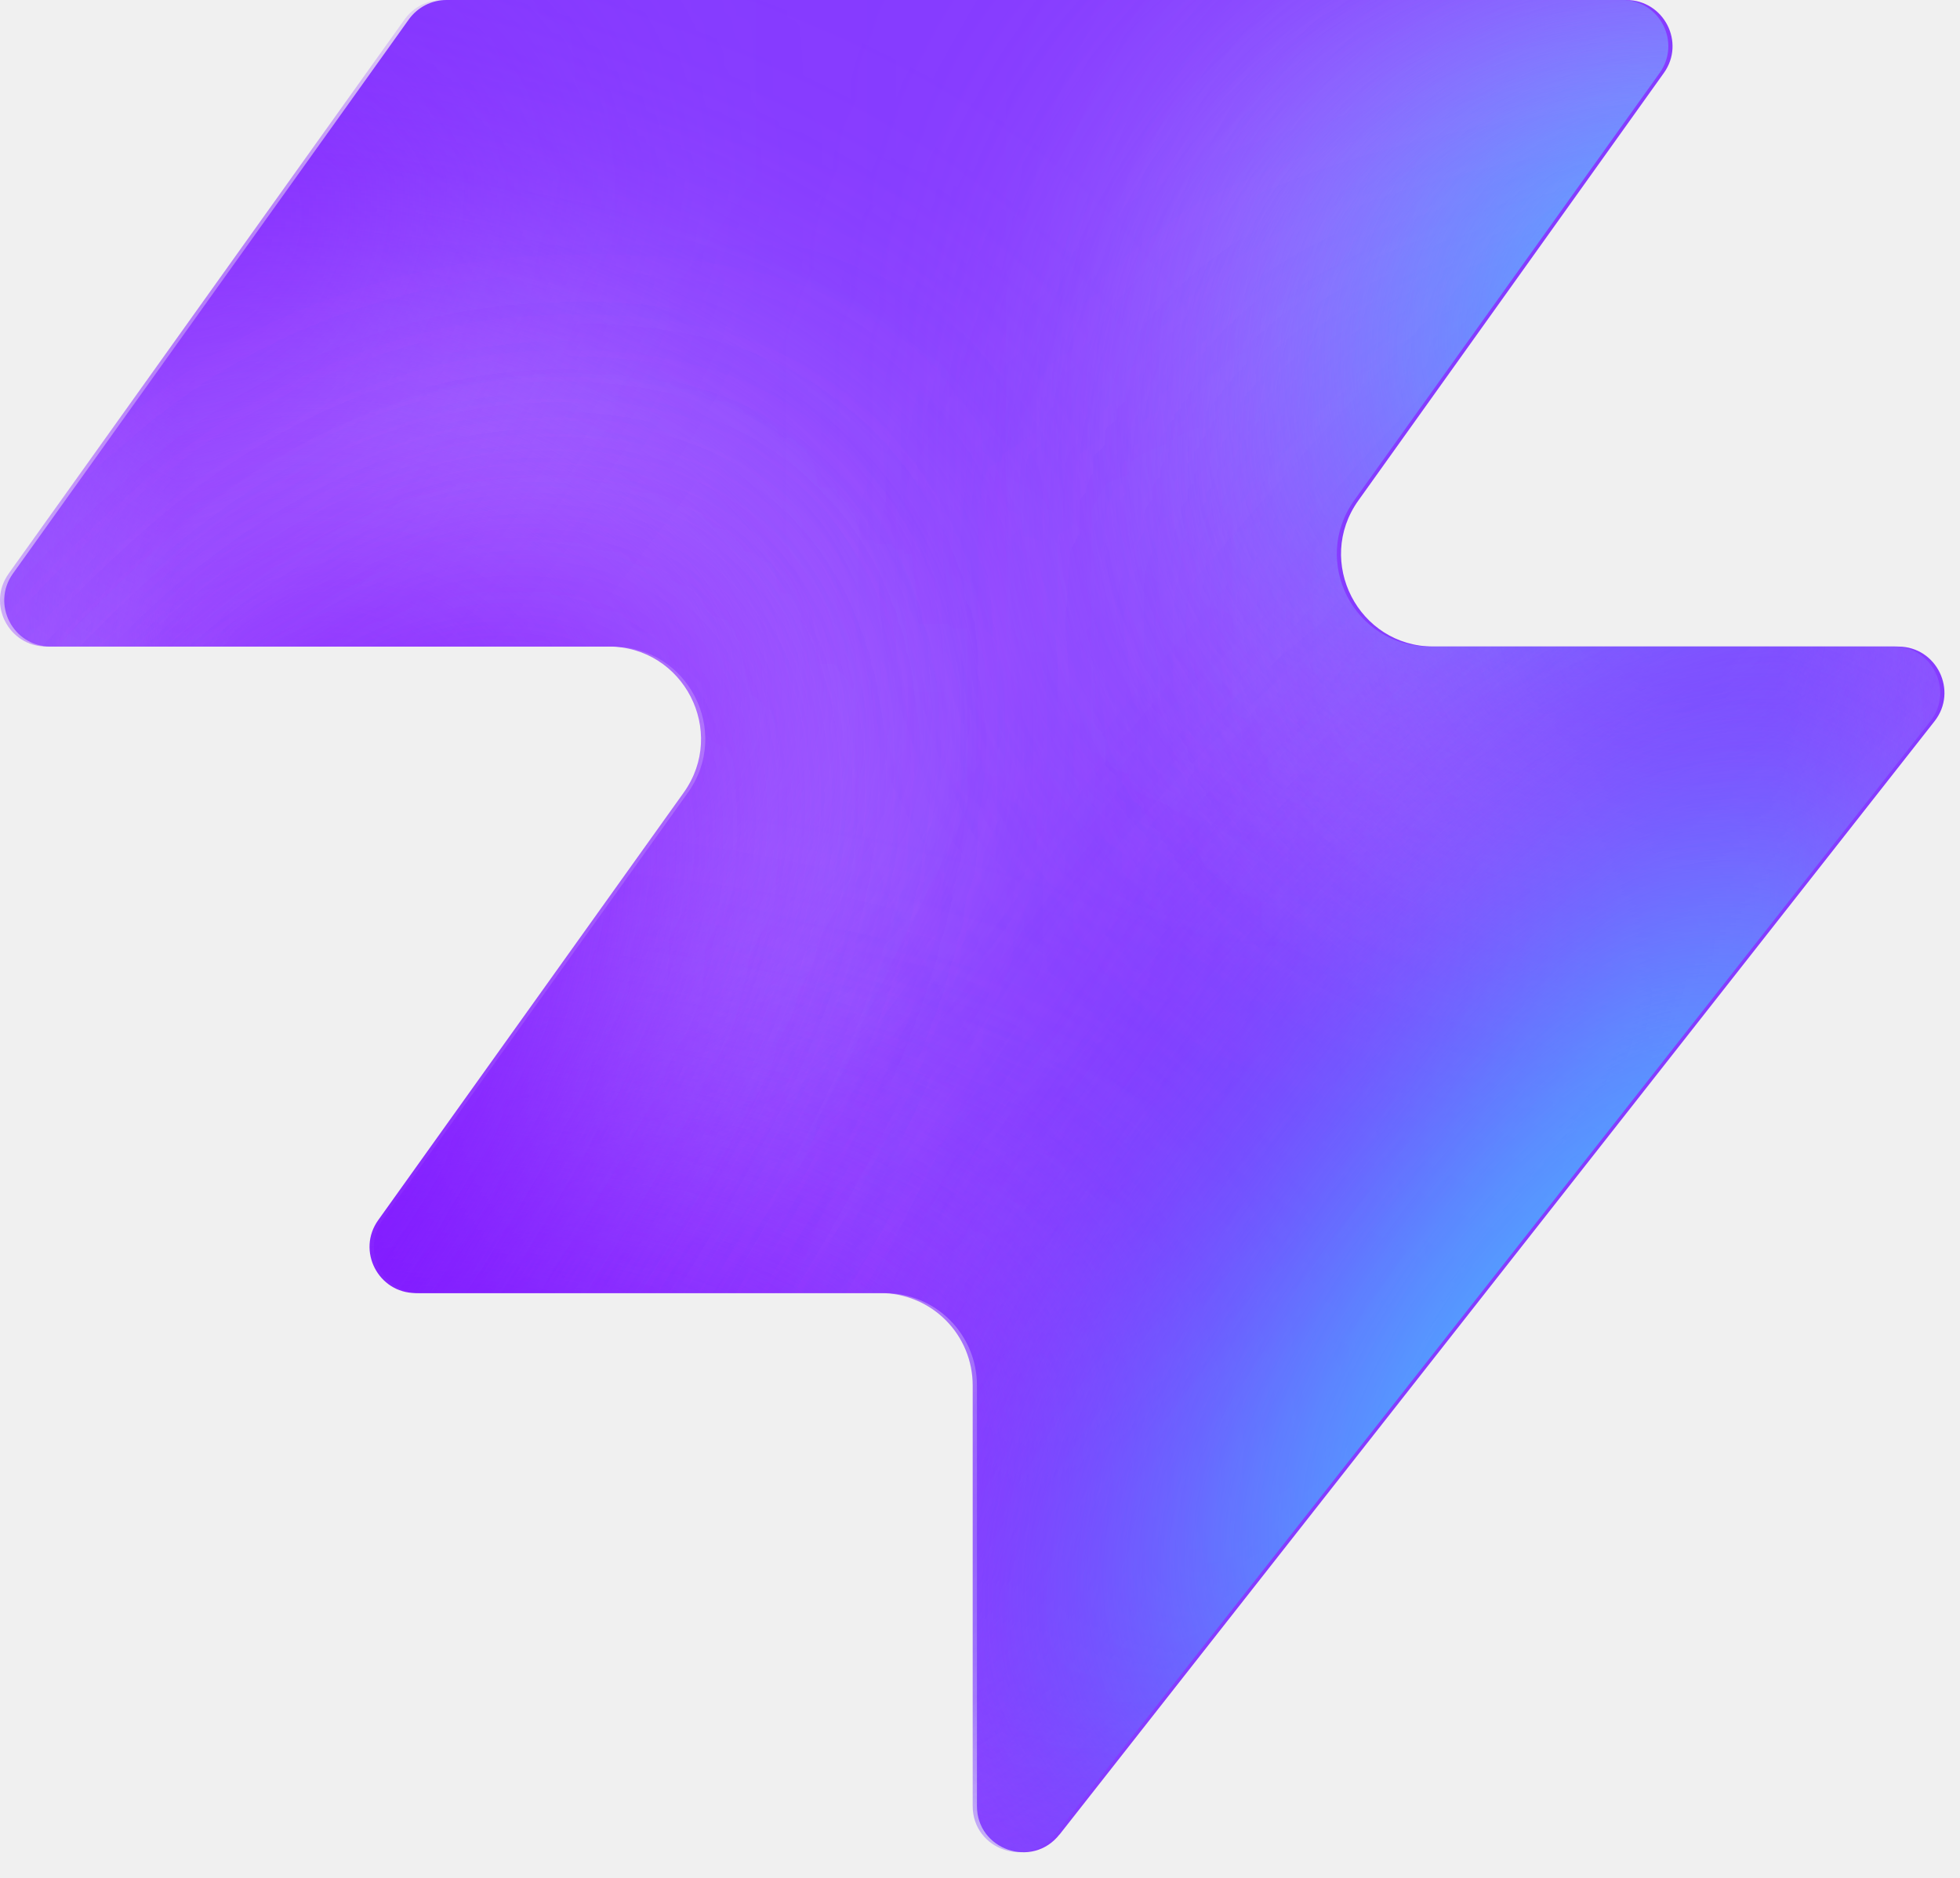
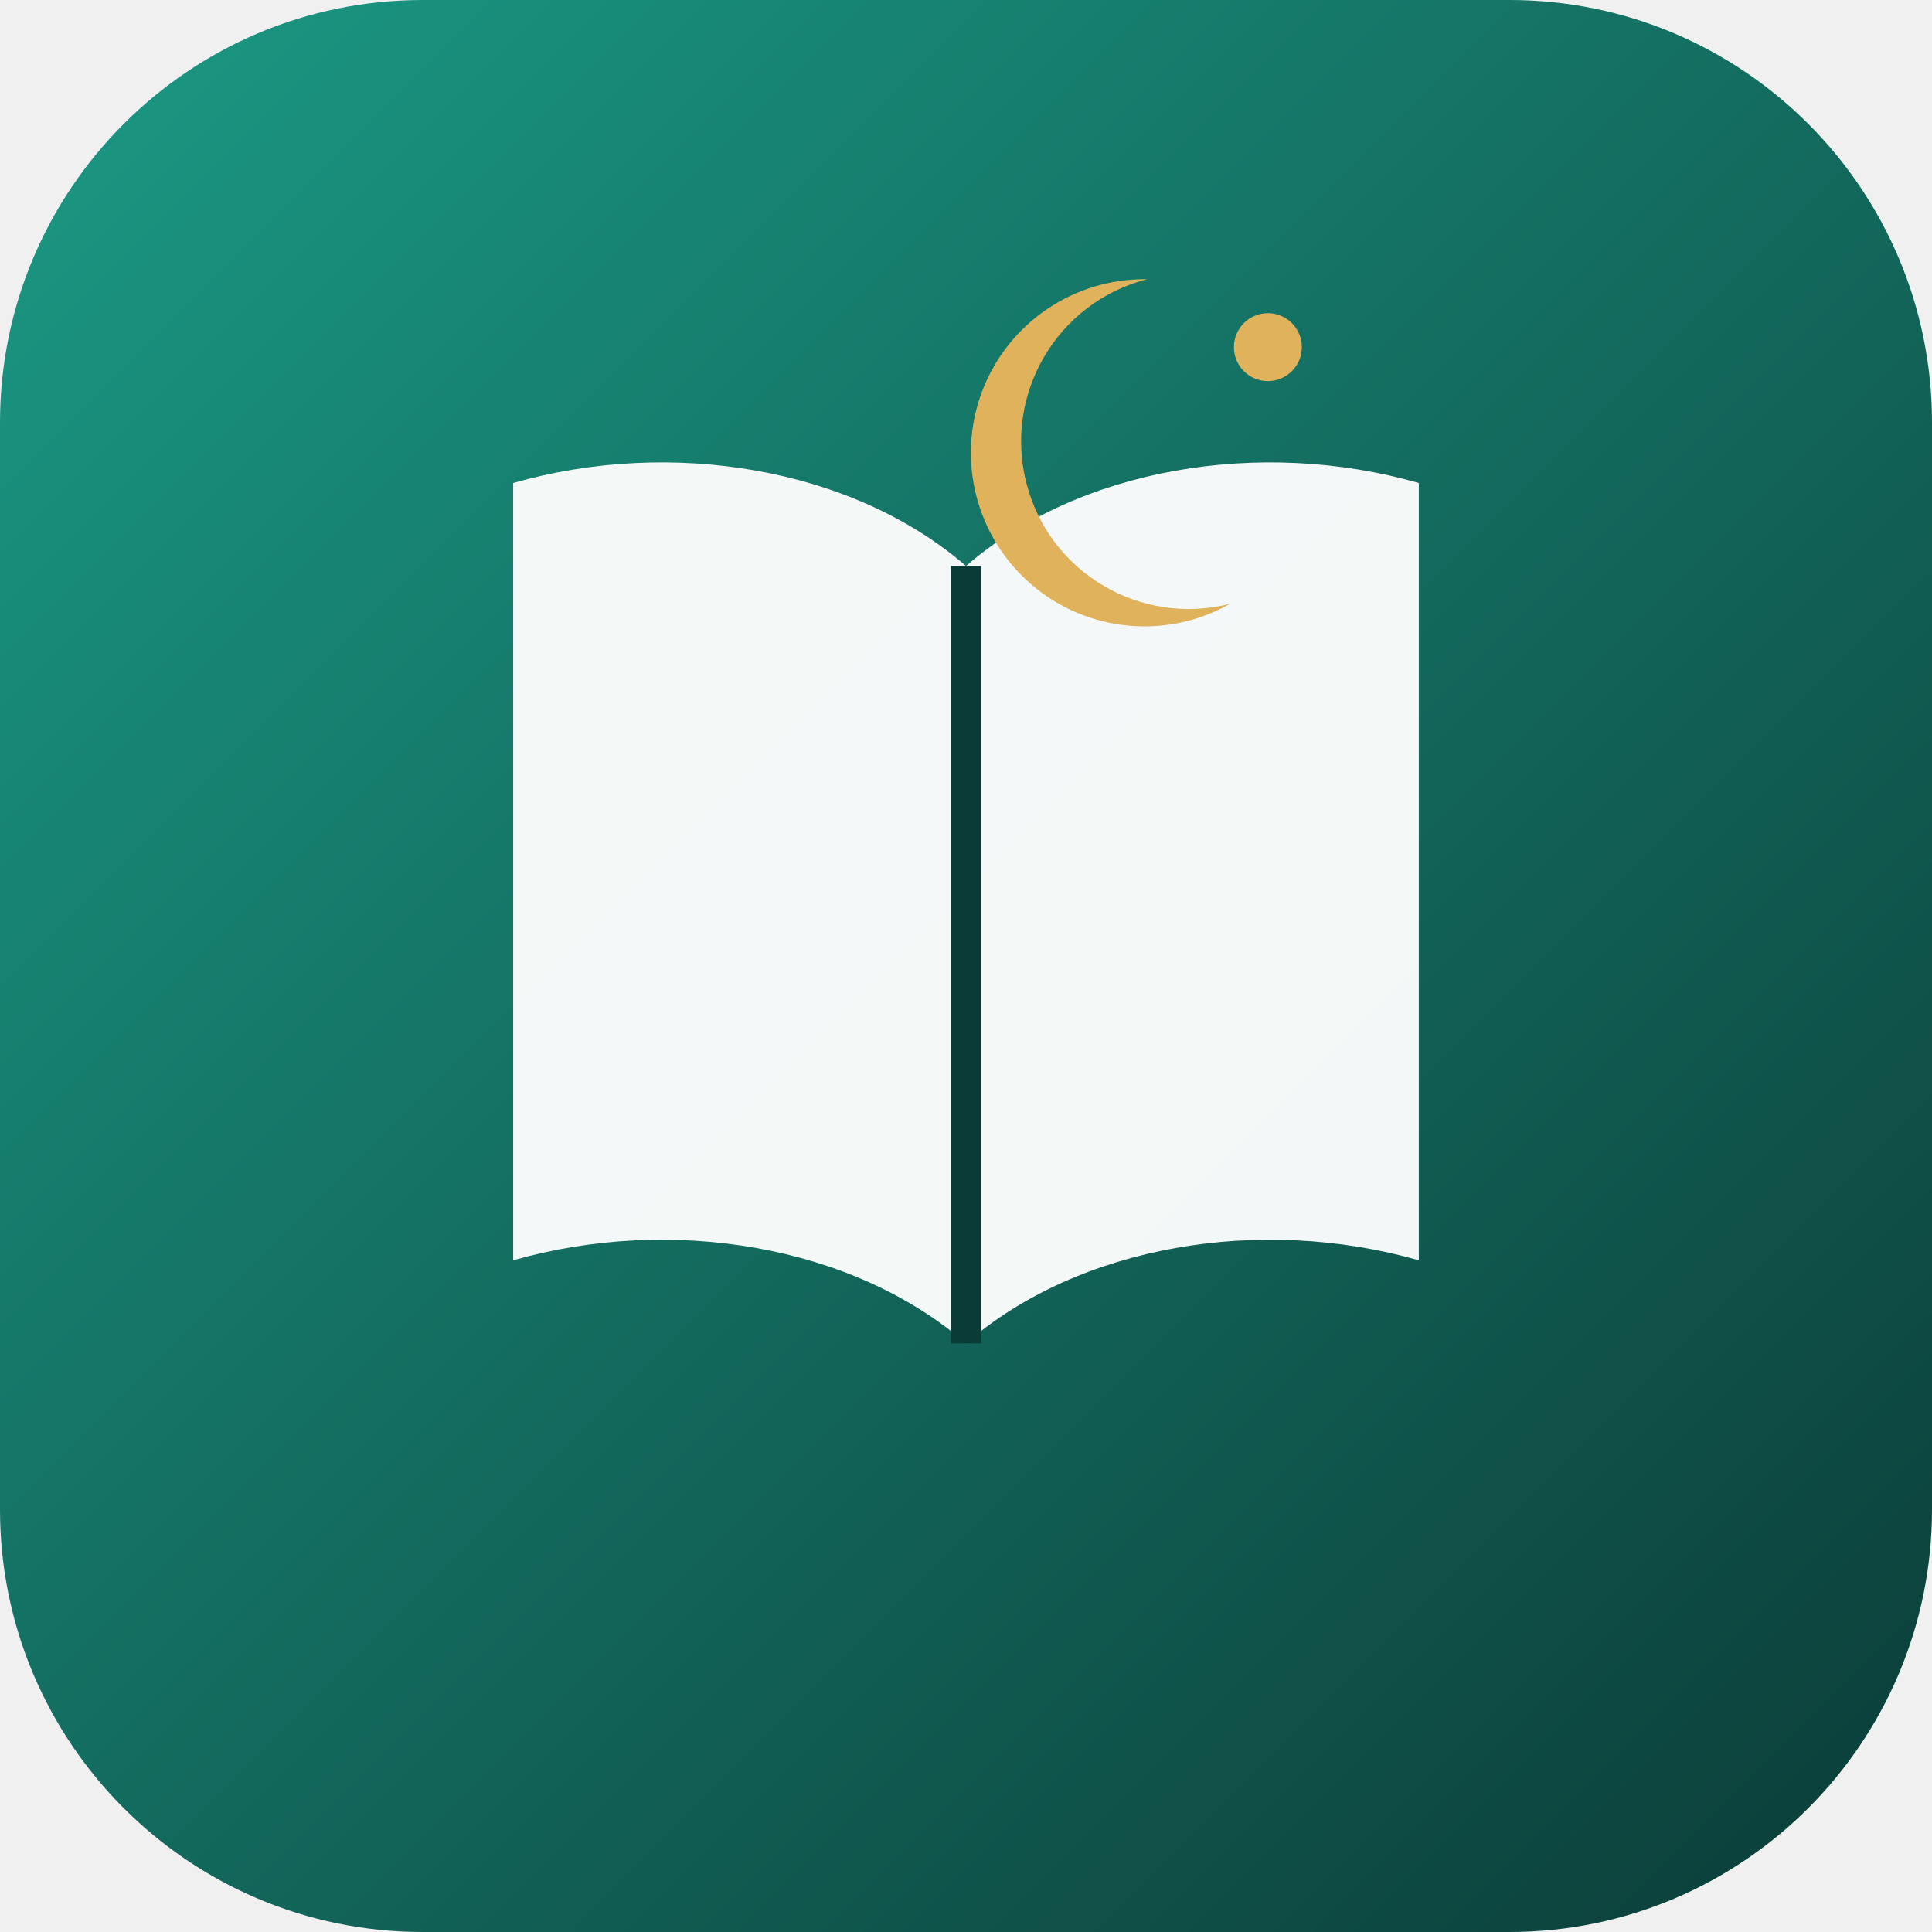
- <svg xmlns="http://www.w3.org/2000/svg" width="48" height="46" fill="none" viewBox="0 0 48 46">
-   <path fill="#863bff" d="M25.946 44.938c-.664.845-2.021.375-2.021-.698V33.937a2.26 2.26 0 0 0-2.262-2.262H10.287c-.92 0-1.456-1.04-.92-1.788l7.48-10.471c1.07-1.497 0-3.578-1.842-3.578H1.237c-.92 0-1.456-1.04-.92-1.788L10.013.474c.214-.297.556-.474.92-.474h28.894c.92 0 1.456 1.04.92 1.788l-7.48 10.471c-1.07 1.498 0 3.579 1.842 3.579h11.377c.943 0 1.473 1.088.89 1.83L25.947 44.94z" style="fill:#863bff;fill:color(display-p3 .525 .23 1);fill-opacity:1" />
-   <mask id="a" width="48" height="46" x="0" y="0" maskUnits="userSpaceOnUse" style="mask-type:alpha">
-     <path fill="#000" d="M25.842 44.938c-.664.844-2.021.375-2.021-.698V33.937a2.26 2.26 0 0 0-2.262-2.262H10.183c-.92 0-1.456-1.04-.92-1.788l7.48-10.471c1.07-1.498 0-3.579-1.842-3.579H1.133c-.92 0-1.456-1.04-.92-1.787L9.91.473c.214-.297.556-.474.92-.474h28.894c.92 0 1.456 1.04.92 1.788l-7.48 10.471c-1.07 1.498 0 3.578 1.842 3.578h11.377c.943 0 1.473 1.088.89 1.832L25.843 44.94z" style="fill:#000;fill-opacity:1" />
-   </mask>
-   <g mask="url(#a)">
-     <g filter="url(#b)">
-       <ellipse cx="5.508" cy="14.704" fill="#ede6ff" rx="5.508" ry="14.704" style="fill:#ede6ff;fill:color(display-p3 .927 .903 1);fill-opacity:1" transform="matrix(.00324 1 1 -.00324 -4.47 31.516)" />
-     </g>
-     <g filter="url(#c)">
-       <ellipse cx="10.399" cy="29.851" fill="#ede6ff" rx="10.399" ry="29.851" style="fill:#ede6ff;fill:color(display-p3 .927 .903 1);fill-opacity:1" transform="matrix(.00324 1 1 -.00324 -39.328 7.883)" />
-     </g>
-     <g filter="url(#d)">
-       <ellipse cx="5.508" cy="30.487" fill="#7e14ff" rx="5.508" ry="30.487" style="fill:#7e14ff;fill:color(display-p3 .492 .077 1);fill-opacity:1" transform="rotate(89.814 -25.913 -14.639)scale(1 -1)" />
-     </g>
-     <g filter="url(#e)">
-       <ellipse cx="5.508" cy="30.599" fill="#7e14ff" rx="5.508" ry="30.599" style="fill:#7e14ff;fill:color(display-p3 .492 .077 1);fill-opacity:1" transform="rotate(89.814 -32.644 -3.334)scale(1 -1)" />
-     </g>
-     <g filter="url(#f)">
-       <ellipse cx="5.508" cy="30.599" fill="#7e14ff" rx="5.508" ry="30.599" style="fill:#7e14ff;fill:color(display-p3 .492 .077 1);fill-opacity:1" transform="matrix(.00324 1 1 -.00324 -34.34 30.47)" />
-     </g>
-     <g filter="url(#g)">
-       <ellipse cx="14.072" cy="22.078" fill="#ede6ff" rx="14.072" ry="22.078" style="fill:#ede6ff;fill:color(display-p3 .927 .903 1);fill-opacity:1" transform="rotate(93.35 24.506 48.493)scale(-1 1)" />
-     </g>
-     <g filter="url(#h)">
-       <ellipse cx="3.47" cy="21.501" fill="#7e14ff" rx="3.47" ry="21.501" style="fill:#7e14ff;fill:color(display-p3 .492 .077 1);fill-opacity:1" transform="rotate(89.009 28.708 47.59)scale(-1 1)" />
-     </g>
-     <g filter="url(#i)">
-       <ellipse cx="3.47" cy="21.501" fill="#7e14ff" rx="3.47" ry="21.501" style="fill:#7e14ff;fill:color(display-p3 .492 .077 1);fill-opacity:1" transform="rotate(89.009 28.708 47.59)scale(-1 1)" />
-     </g>
-     <g filter="url(#j)">
-       <ellipse cx=".387" cy="8.972" fill="#7e14ff" rx="4.407" ry="29.108" style="fill:#7e14ff;fill:color(display-p3 .492 .077 1);fill-opacity:1" transform="rotate(39.51 .387 8.972)" />
-     </g>
-     <g filter="url(#k)">
-       <ellipse cx="47.523" cy="-6.092" fill="#7e14ff" rx="4.407" ry="29.108" style="fill:#7e14ff;fill:color(display-p3 .492 .077 1);fill-opacity:1" transform="rotate(37.892 47.523 -6.092)" />
-     </g>
-     <g filter="url(#l)">
-       <ellipse cx="41.412" cy="6.333" fill="#47bfff" rx="5.971" ry="9.665" style="fill:#47bfff;fill:color(display-p3 .28 .748 1);fill-opacity:1" transform="rotate(37.892 41.412 6.333)" />
-     </g>
-     <g filter="url(#m)">
-       <ellipse cx="-1.879" cy="38.332" fill="#7e14ff" rx="4.407" ry="29.108" style="fill:#7e14ff;fill:color(display-p3 .492 .077 1);fill-opacity:1" transform="rotate(37.892 -1.88 38.332)" />
-     </g>
-     <g filter="url(#n)">
-       <ellipse cx="-1.879" cy="38.332" fill="#7e14ff" rx="4.407" ry="29.108" style="fill:#7e14ff;fill:color(display-p3 .492 .077 1);fill-opacity:1" transform="rotate(37.892 -1.88 38.332)" />
-     </g>
-     <g filter="url(#o)">
-       <ellipse cx="35.651" cy="29.907" fill="#7e14ff" rx="4.407" ry="29.108" style="fill:#7e14ff;fill:color(display-p3 .492 .077 1);fill-opacity:1" transform="rotate(37.892 35.651 29.907)" />
-     </g>
-     <g filter="url(#p)">
-       <ellipse cx="38.418" cy="32.4" fill="#47bfff" rx="5.971" ry="15.297" style="fill:#47bfff;fill:color(display-p3 .28 .748 1);fill-opacity:1" transform="rotate(37.892 38.418 32.4)" />
-     </g>
-   </g>
+ <svg xmlns="http://www.w3.org/2000/svg" viewBox="0 0 512 512">
  <defs>
-     <filter id="b" width="60.045" height="41.654" x="-19.77" y="16.149" color-interpolation-filters="sRGB" filterUnits="userSpaceOnUse">
-       <feFlood flood-opacity="0" result="BackgroundImageFix" />
-       <feBlend in="SourceGraphic" in2="BackgroundImageFix" result="shape" />
-       <feGaussianBlur result="effect1_foregroundBlur_2002_17158" stdDeviation="7.659" />
-     </filter>
-     <filter id="c" width="90.34" height="51.437" x="-54.613" y="-7.533" color-interpolation-filters="sRGB" filterUnits="userSpaceOnUse">
-       <feFlood flood-opacity="0" result="BackgroundImageFix" />
-       <feBlend in="SourceGraphic" in2="BackgroundImageFix" result="shape" />
-       <feGaussianBlur result="effect1_foregroundBlur_2002_17158" stdDeviation="7.659" />
-     </filter>
-     <filter id="d" width="79.355" height="29.4" x="-49.64" y="2.03" color-interpolation-filters="sRGB" filterUnits="userSpaceOnUse">
-       <feFlood flood-opacity="0" result="BackgroundImageFix" />
-       <feBlend in="SourceGraphic" in2="BackgroundImageFix" result="shape" />
-       <feGaussianBlur result="effect1_foregroundBlur_2002_17158" stdDeviation="4.596" />
-     </filter>
-     <filter id="e" width="79.579" height="29.4" x="-45.045" y="20.029" color-interpolation-filters="sRGB" filterUnits="userSpaceOnUse">
-       <feFlood flood-opacity="0" result="BackgroundImageFix" />
-       <feBlend in="SourceGraphic" in2="BackgroundImageFix" result="shape" />
-       <feGaussianBlur result="effect1_foregroundBlur_2002_17158" stdDeviation="4.596" />
-     </filter>
-     <filter id="f" width="79.579" height="29.4" x="-43.513" y="21.178" color-interpolation-filters="sRGB" filterUnits="userSpaceOnUse">
-       <feFlood flood-opacity="0" result="BackgroundImageFix" />
-       <feBlend in="SourceGraphic" in2="BackgroundImageFix" result="shape" />
-       <feGaussianBlur result="effect1_foregroundBlur_2002_17158" stdDeviation="4.596" />
-     </filter>
-     <filter id="g" width="74.749" height="58.852" x="15.756" y="-17.901" color-interpolation-filters="sRGB" filterUnits="userSpaceOnUse">
-       <feFlood flood-opacity="0" result="BackgroundImageFix" />
-       <feBlend in="SourceGraphic" in2="BackgroundImageFix" result="shape" />
-       <feGaussianBlur result="effect1_foregroundBlur_2002_17158" stdDeviation="7.659" />
-     </filter>
-     <filter id="h" width="61.377" height="25.362" x="23.548" y="2.284" color-interpolation-filters="sRGB" filterUnits="userSpaceOnUse">
-       <feFlood flood-opacity="0" result="BackgroundImageFix" />
-       <feBlend in="SourceGraphic" in2="BackgroundImageFix" result="shape" />
-       <feGaussianBlur result="effect1_foregroundBlur_2002_17158" stdDeviation="4.596" />
-     </filter>
-     <filter id="i" width="61.377" height="25.362" x="23.548" y="2.284" color-interpolation-filters="sRGB" filterUnits="userSpaceOnUse">
-       <feFlood flood-opacity="0" result="BackgroundImageFix" />
-       <feBlend in="SourceGraphic" in2="BackgroundImageFix" result="shape" />
-       <feGaussianBlur result="effect1_foregroundBlur_2002_17158" stdDeviation="4.596" />
-     </filter>
-     <filter id="j" width="56.045" height="63.649" x="-27.636" y="-22.853" color-interpolation-filters="sRGB" filterUnits="userSpaceOnUse">
-       <feFlood flood-opacity="0" result="BackgroundImageFix" />
-       <feBlend in="SourceGraphic" in2="BackgroundImageFix" result="shape" />
-       <feGaussianBlur result="effect1_foregroundBlur_2002_17158" stdDeviation="4.596" />
-     </filter>
-     <filter id="k" width="54.814" height="64.646" x="20.116" y="-38.415" color-interpolation-filters="sRGB" filterUnits="userSpaceOnUse">
-       <feFlood flood-opacity="0" result="BackgroundImageFix" />
-       <feBlend in="SourceGraphic" in2="BackgroundImageFix" result="shape" />
-       <feGaussianBlur result="effect1_foregroundBlur_2002_17158" stdDeviation="4.596" />
-     </filter>
-     <filter id="l" width="33.541" height="35.313" x="24.641" y="-11.323" color-interpolation-filters="sRGB" filterUnits="userSpaceOnUse">
-       <feFlood flood-opacity="0" result="BackgroundImageFix" />
-       <feBlend in="SourceGraphic" in2="BackgroundImageFix" result="shape" />
-       <feGaussianBlur result="effect1_foregroundBlur_2002_17158" stdDeviation="4.596" />
-     </filter>
-     <filter id="m" width="54.814" height="64.646" x="-29.286" y="6.009" color-interpolation-filters="sRGB" filterUnits="userSpaceOnUse">
-       <feFlood flood-opacity="0" result="BackgroundImageFix" />
-       <feBlend in="SourceGraphic" in2="BackgroundImageFix" result="shape" />
-       <feGaussianBlur result="effect1_foregroundBlur_2002_17158" stdDeviation="4.596" />
-     </filter>
-     <filter id="n" width="54.814" height="64.646" x="-29.286" y="6.009" color-interpolation-filters="sRGB" filterUnits="userSpaceOnUse">
-       <feFlood flood-opacity="0" result="BackgroundImageFix" />
-       <feBlend in="SourceGraphic" in2="BackgroundImageFix" result="shape" />
-       <feGaussianBlur result="effect1_foregroundBlur_2002_17158" stdDeviation="4.596" />
-     </filter>
-     <filter id="o" width="54.814" height="64.646" x="8.244" y="-2.416" color-interpolation-filters="sRGB" filterUnits="userSpaceOnUse">
-       <feFlood flood-opacity="0" result="BackgroundImageFix" />
-       <feBlend in="SourceGraphic" in2="BackgroundImageFix" result="shape" />
-       <feGaussianBlur result="effect1_foregroundBlur_2002_17158" stdDeviation="4.596" />
-     </filter>
-     <filter id="p" width="39.409" height="43.623" x="18.713" y="10.588" color-interpolation-filters="sRGB" filterUnits="userSpaceOnUse">
-       <feFlood flood-opacity="0" result="BackgroundImageFix" />
-       <feBlend in="SourceGraphic" in2="BackgroundImageFix" result="shape" />
-       <feGaussianBlur result="effect1_foregroundBlur_2002_17158" stdDeviation="4.596" />
-     </filter>
+     <linearGradient id="g" x1="0" y1="0" x2="1" y2="1">
+       <stop offset="0" stop-color="#1b9a85" />
+       <stop offset="1" stop-color="#0b3b37" />
+     </linearGradient>
  </defs>
+   <rect width="512" height="512" rx="112" fill="url(#g)" />
+   <path d="M256 150c-30-26-78-34-120-22v206c42-12 90-4 120 22 30-26 78-34 120-22V128c-42-12-90-4-120 22z" fill="#fff" opacity=".95" />
+   <path d="M256 150v206" stroke="#0b3b37" stroke-width="8" />
+   <path d="M304 74a46 46 0 1 0 22 86 38 38 0 1 1-22-86z" fill="#e0b25c" />
+   <circle cx="336" cy="92" r="9" fill="#e0b25c" />
</svg>
